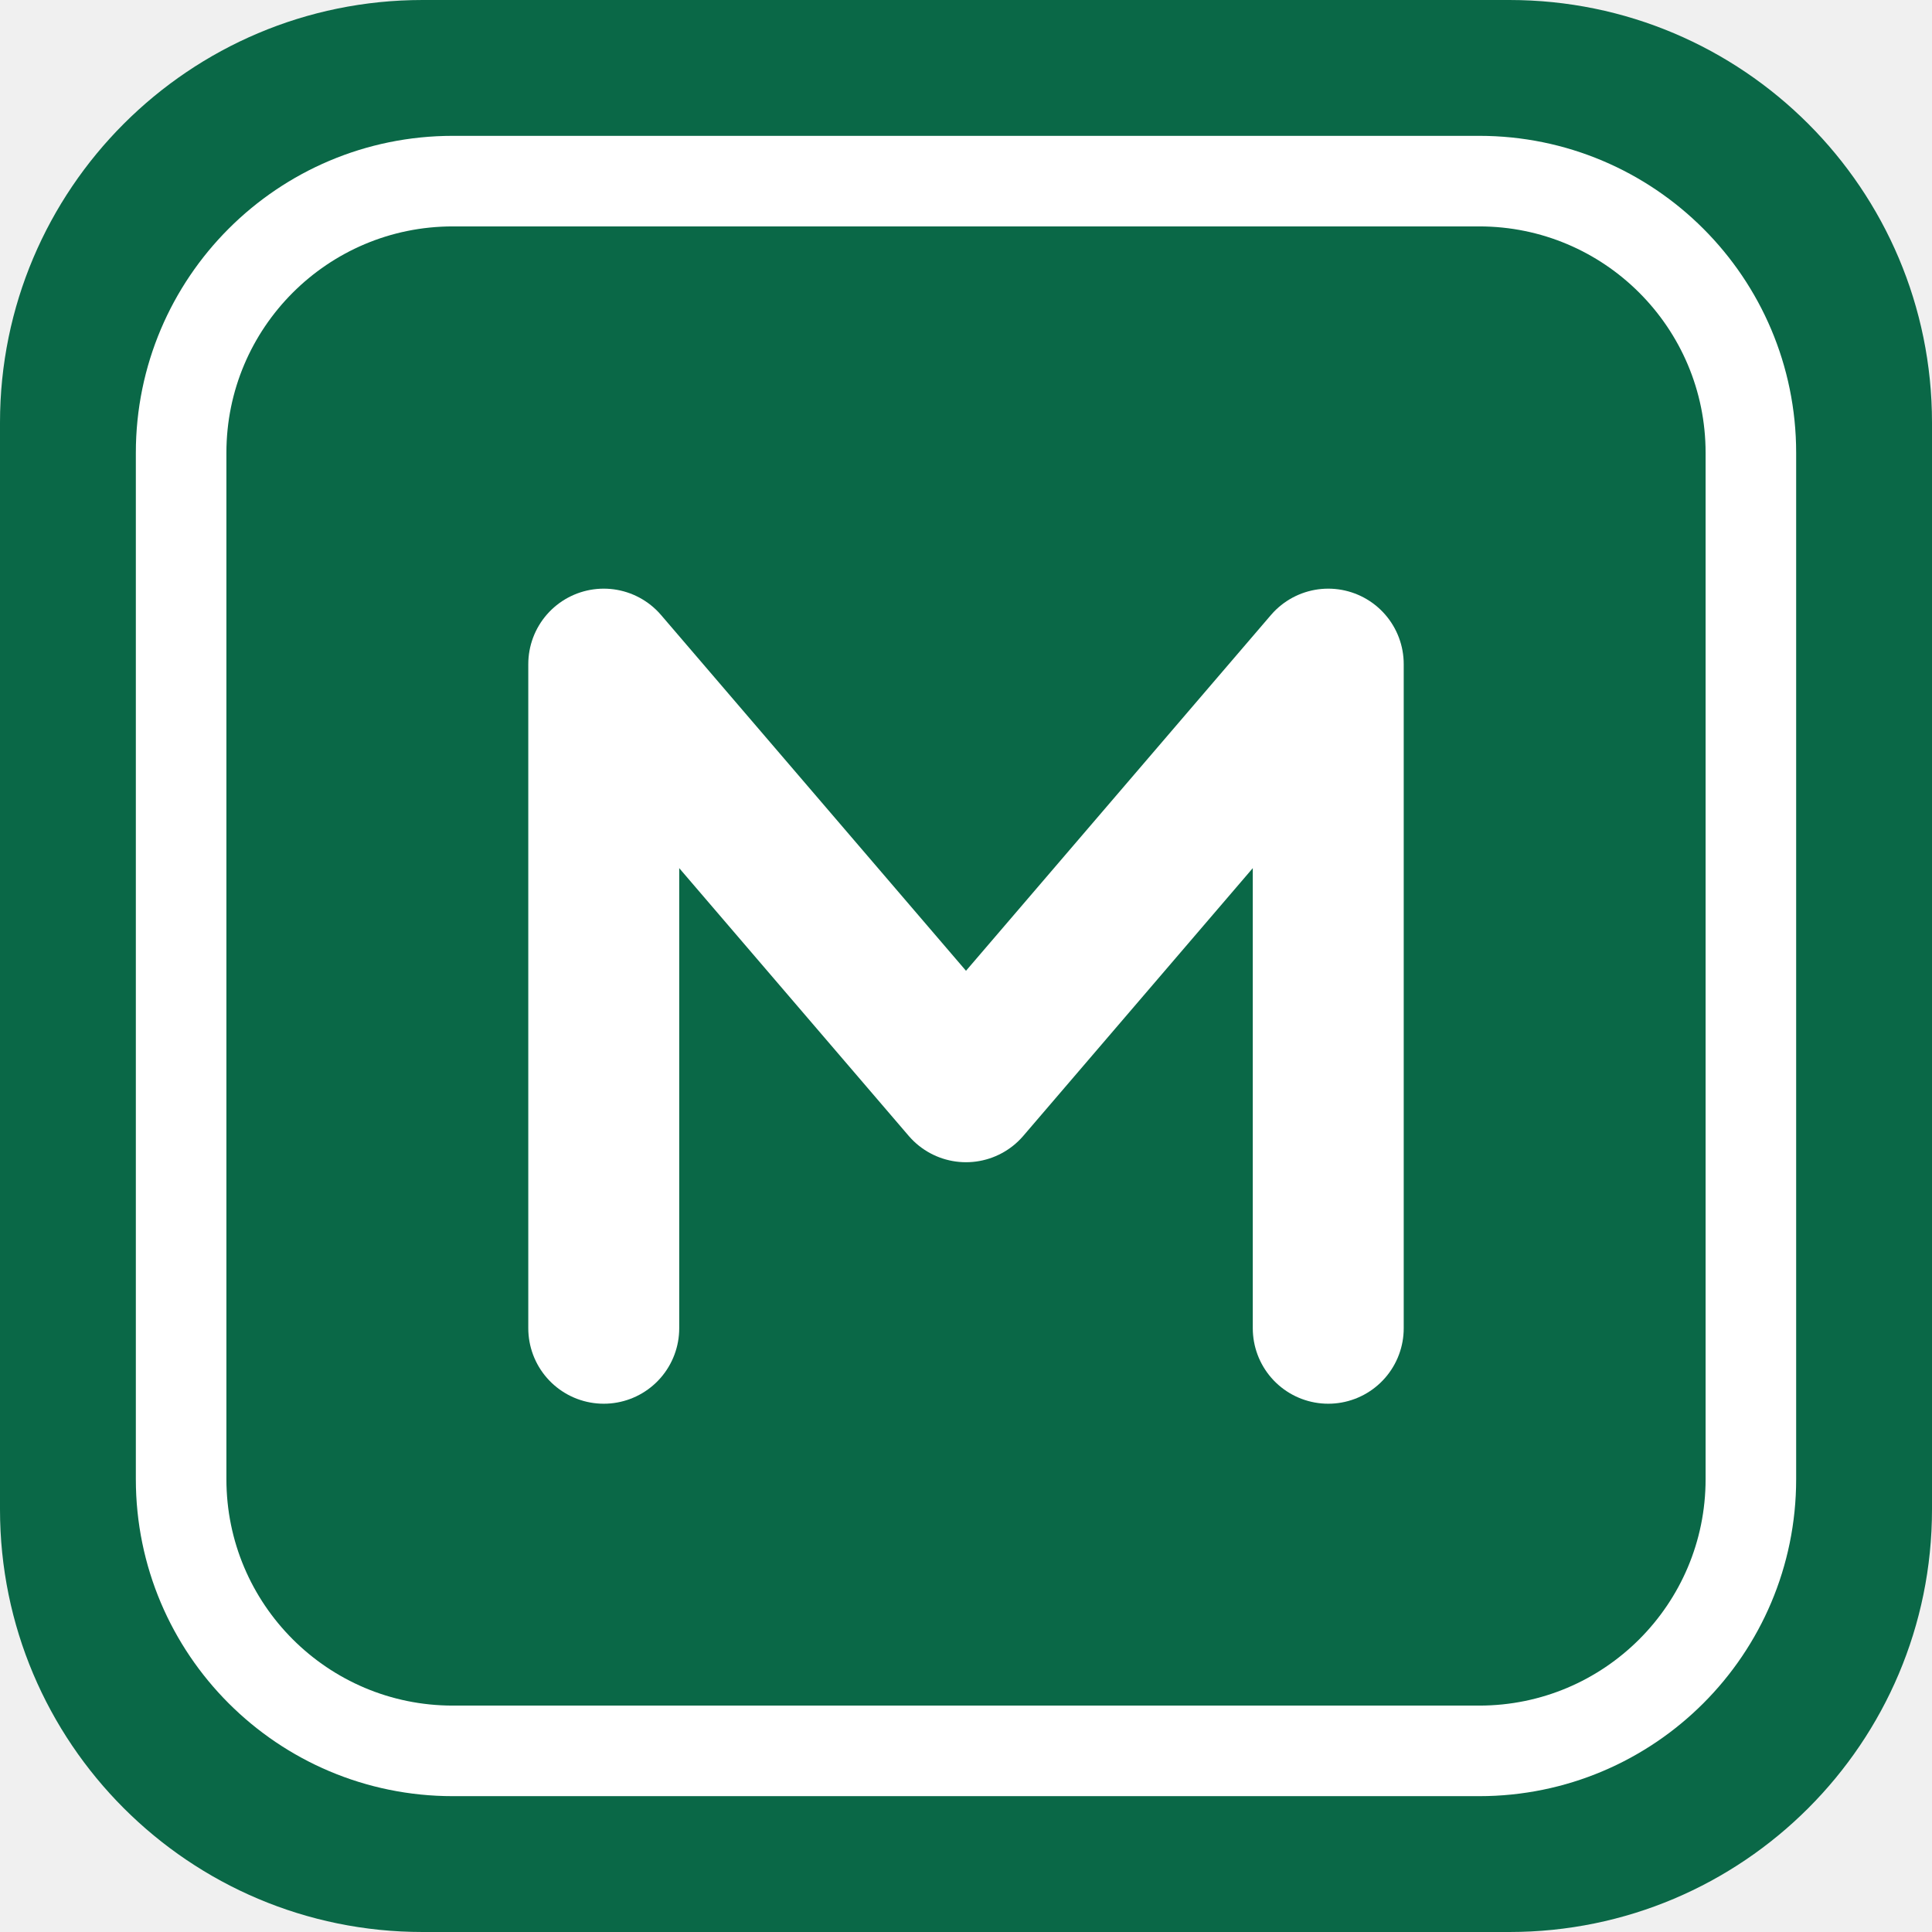
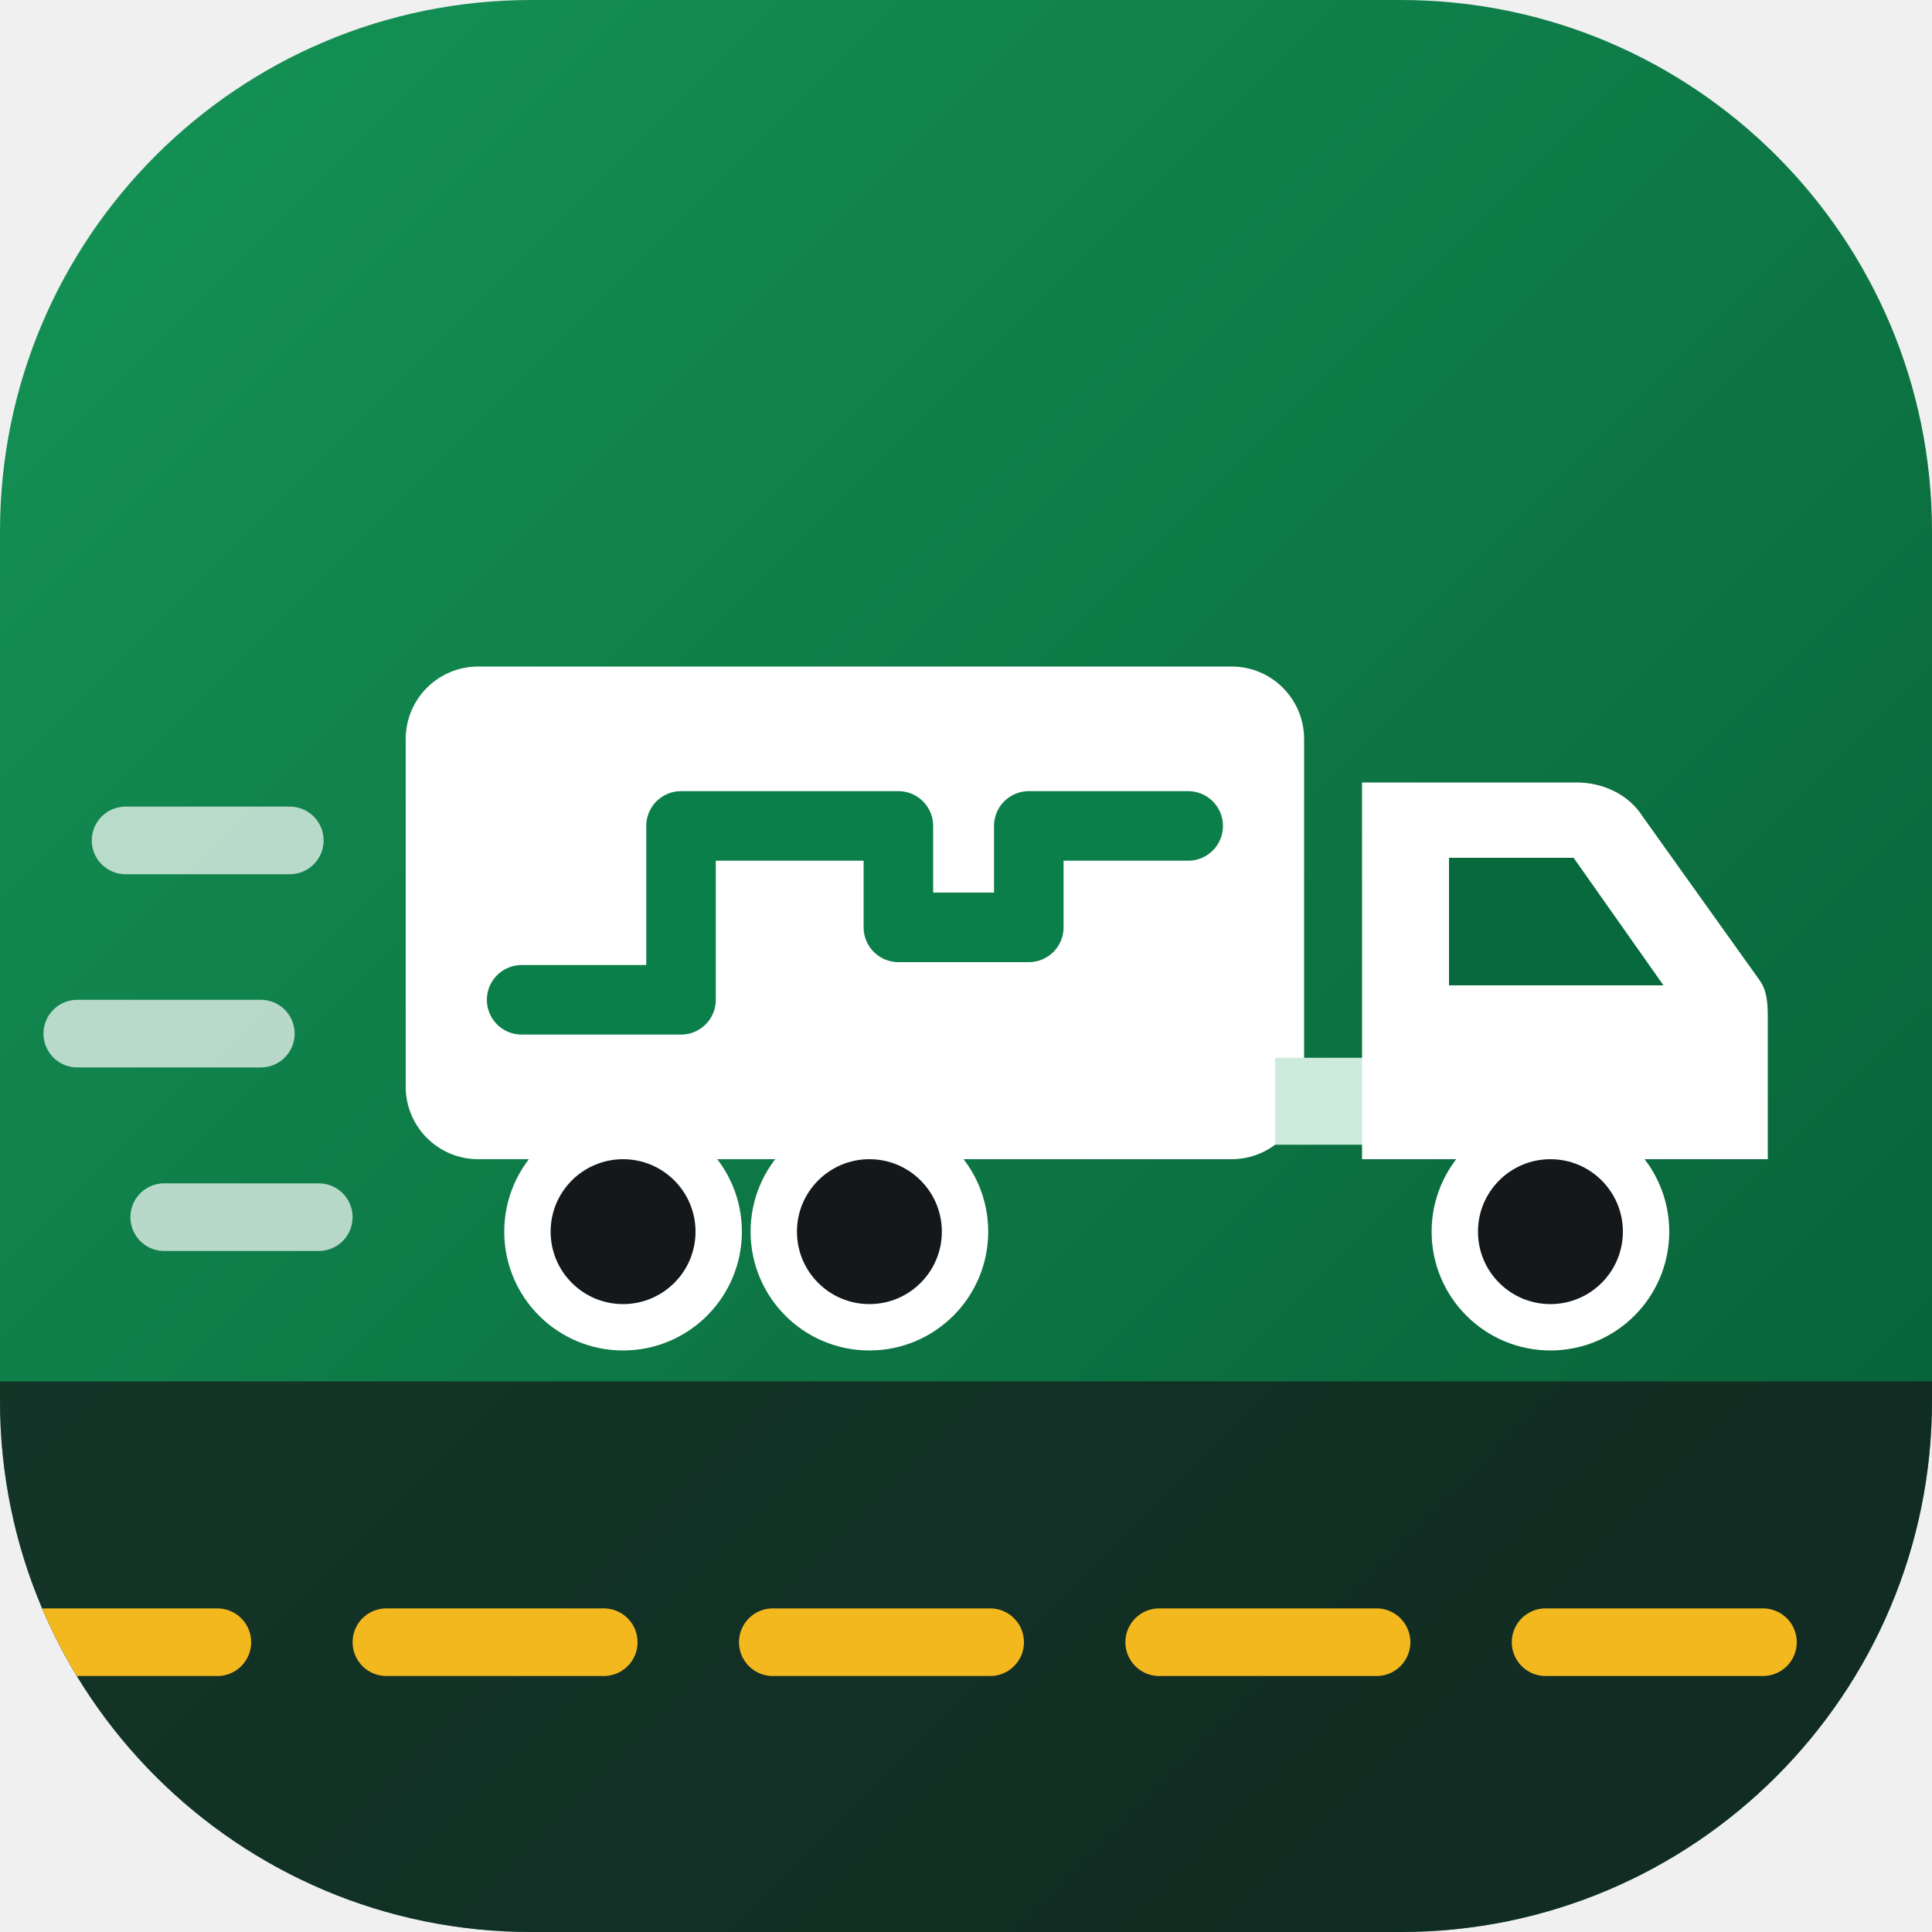
- <svg xmlns="http://www.w3.org/2000/svg" viewBox="0 0 64 64">
-   <rect width="64" height="64" rx="14" fill="#0a6847" />
-   <rect x="6" y="6" width="52" height="52" rx="9" fill="none" stroke="#fff" stroke-width="3" />
-   <path d="M20 44V22l12 14 12-14v22" fill="none" stroke="#fff" stroke-width="5" stroke-linecap="round" stroke-linejoin="round" />
+ <svg xmlns="http://www.w3.org/2000/svg" viewBox="0 0 40 40">
+   <defs>
+     <linearGradient id="t" x1="0" y1="0" x2="1" y2="1">
+       <stop offset="0" stop-color="#159457" />
+       <stop offset="1" stop-color="#065c34" />
+     </linearGradient>
+     <clipPath id="c">
+       <rect width="40" height="40" rx="11" />
+     </clipPath>
+   </defs>
+   <g clip-path="url(#c)">
+     <rect width="40" height="40" fill="url(#t)" />
+     <rect y="28.6" width="40" height="11.4" fill="#15181b" fill-opacity=".72" />
+     <path d="M0 34H40" stroke="#ffbf1f" stroke-opacity=".95" stroke-width="1.4" stroke-linecap="round" stroke-dasharray="4.5 3.5" />
+   </g>
+   <path d="M2.6 17.4H6M1.6 21.4H5.4M3.4 25.2H6.6" stroke="#fff" stroke-opacity=".7" stroke-width="1.4" stroke-linecap="round" />
+   <g transform="translate(8.4 12.6) scale(.6)">
+     <rect y="2" width="31" height="17" rx="2.5" fill="#fff" />
+     <rect x="30" y="15.5" width="4" height="3" fill="#cdebdc" />
+     <path d="M33 6h7.4c.9 0 1.8.4 2.3 1.2l4 5.6c.3.4.3.9.3 1.4V19H33z" fill="#fff" />
+     <path d="M36 8.6h4.3l3.1 4.4H36z" fill="#066a3c" />
+     <g fill="#15181b" stroke="#fff" stroke-width="1.6">
+       <circle cx="7.5" cy="21.5" r="3.3" />
+       <circle cx="16" cy="21.5" r="3.3" />
+       <circle cx="39.5" cy="21.5" r="3.3" />
+     </g>
+     <path d="M4 13.5H9.5V7.5H17V11H21.5V7.5H27" fill="none" stroke="#0b7f49" stroke-width="2.4" stroke-linecap="round" stroke-linejoin="round" />
+   </g>
</svg>
